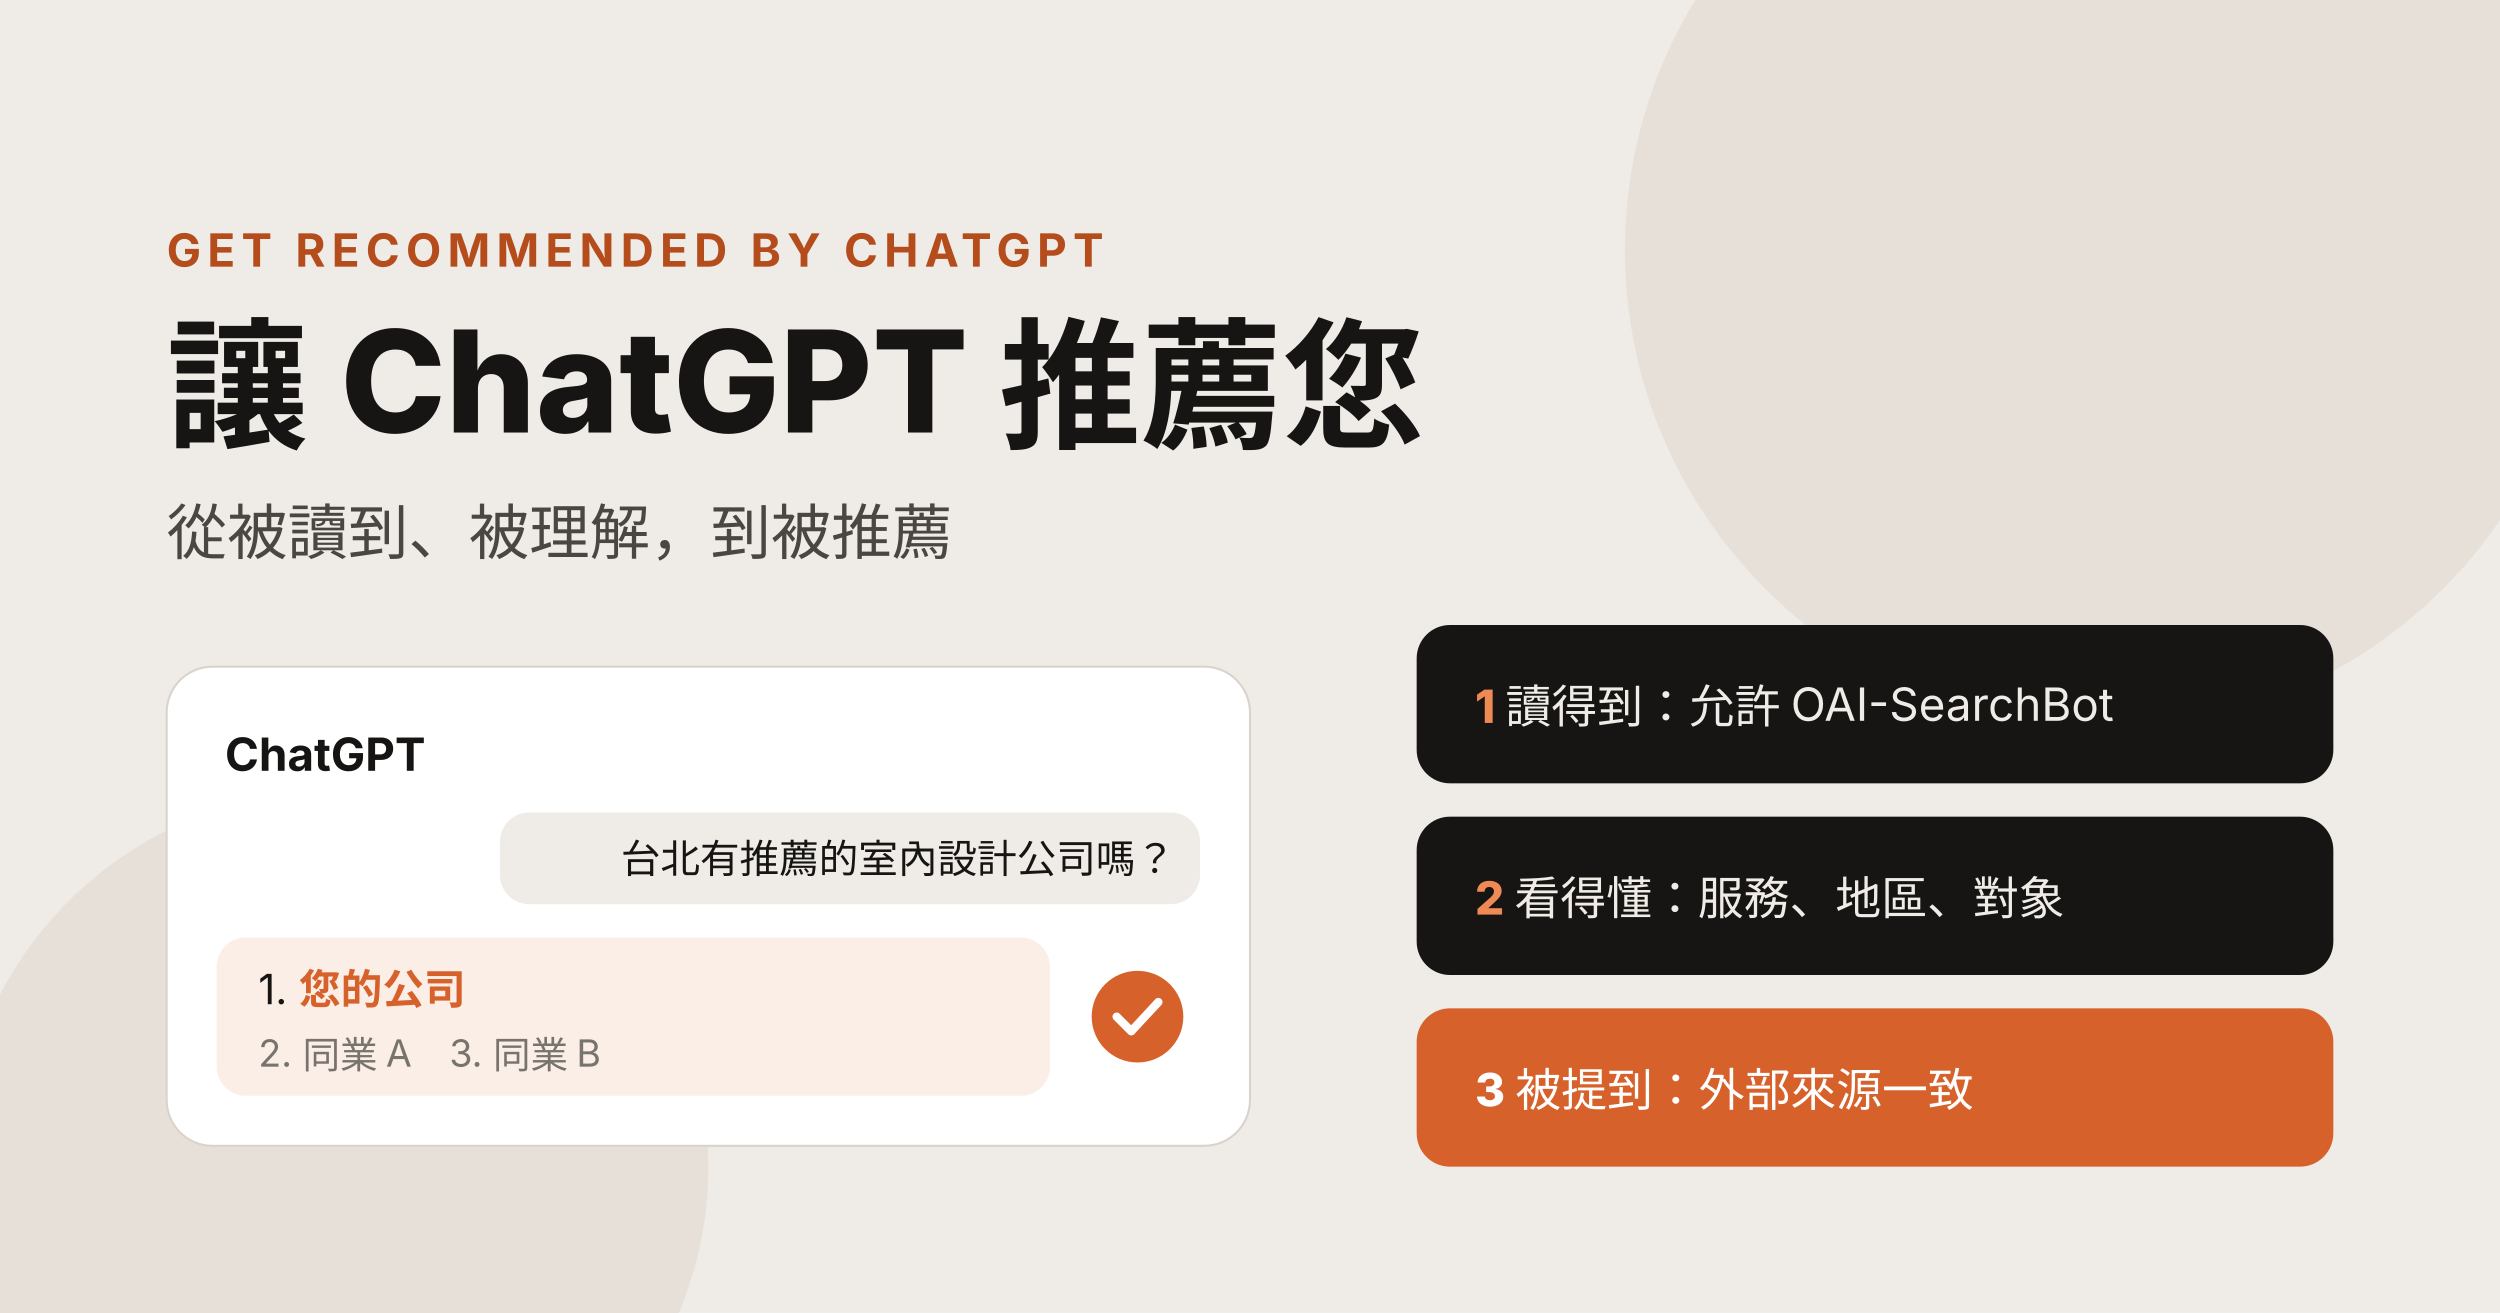
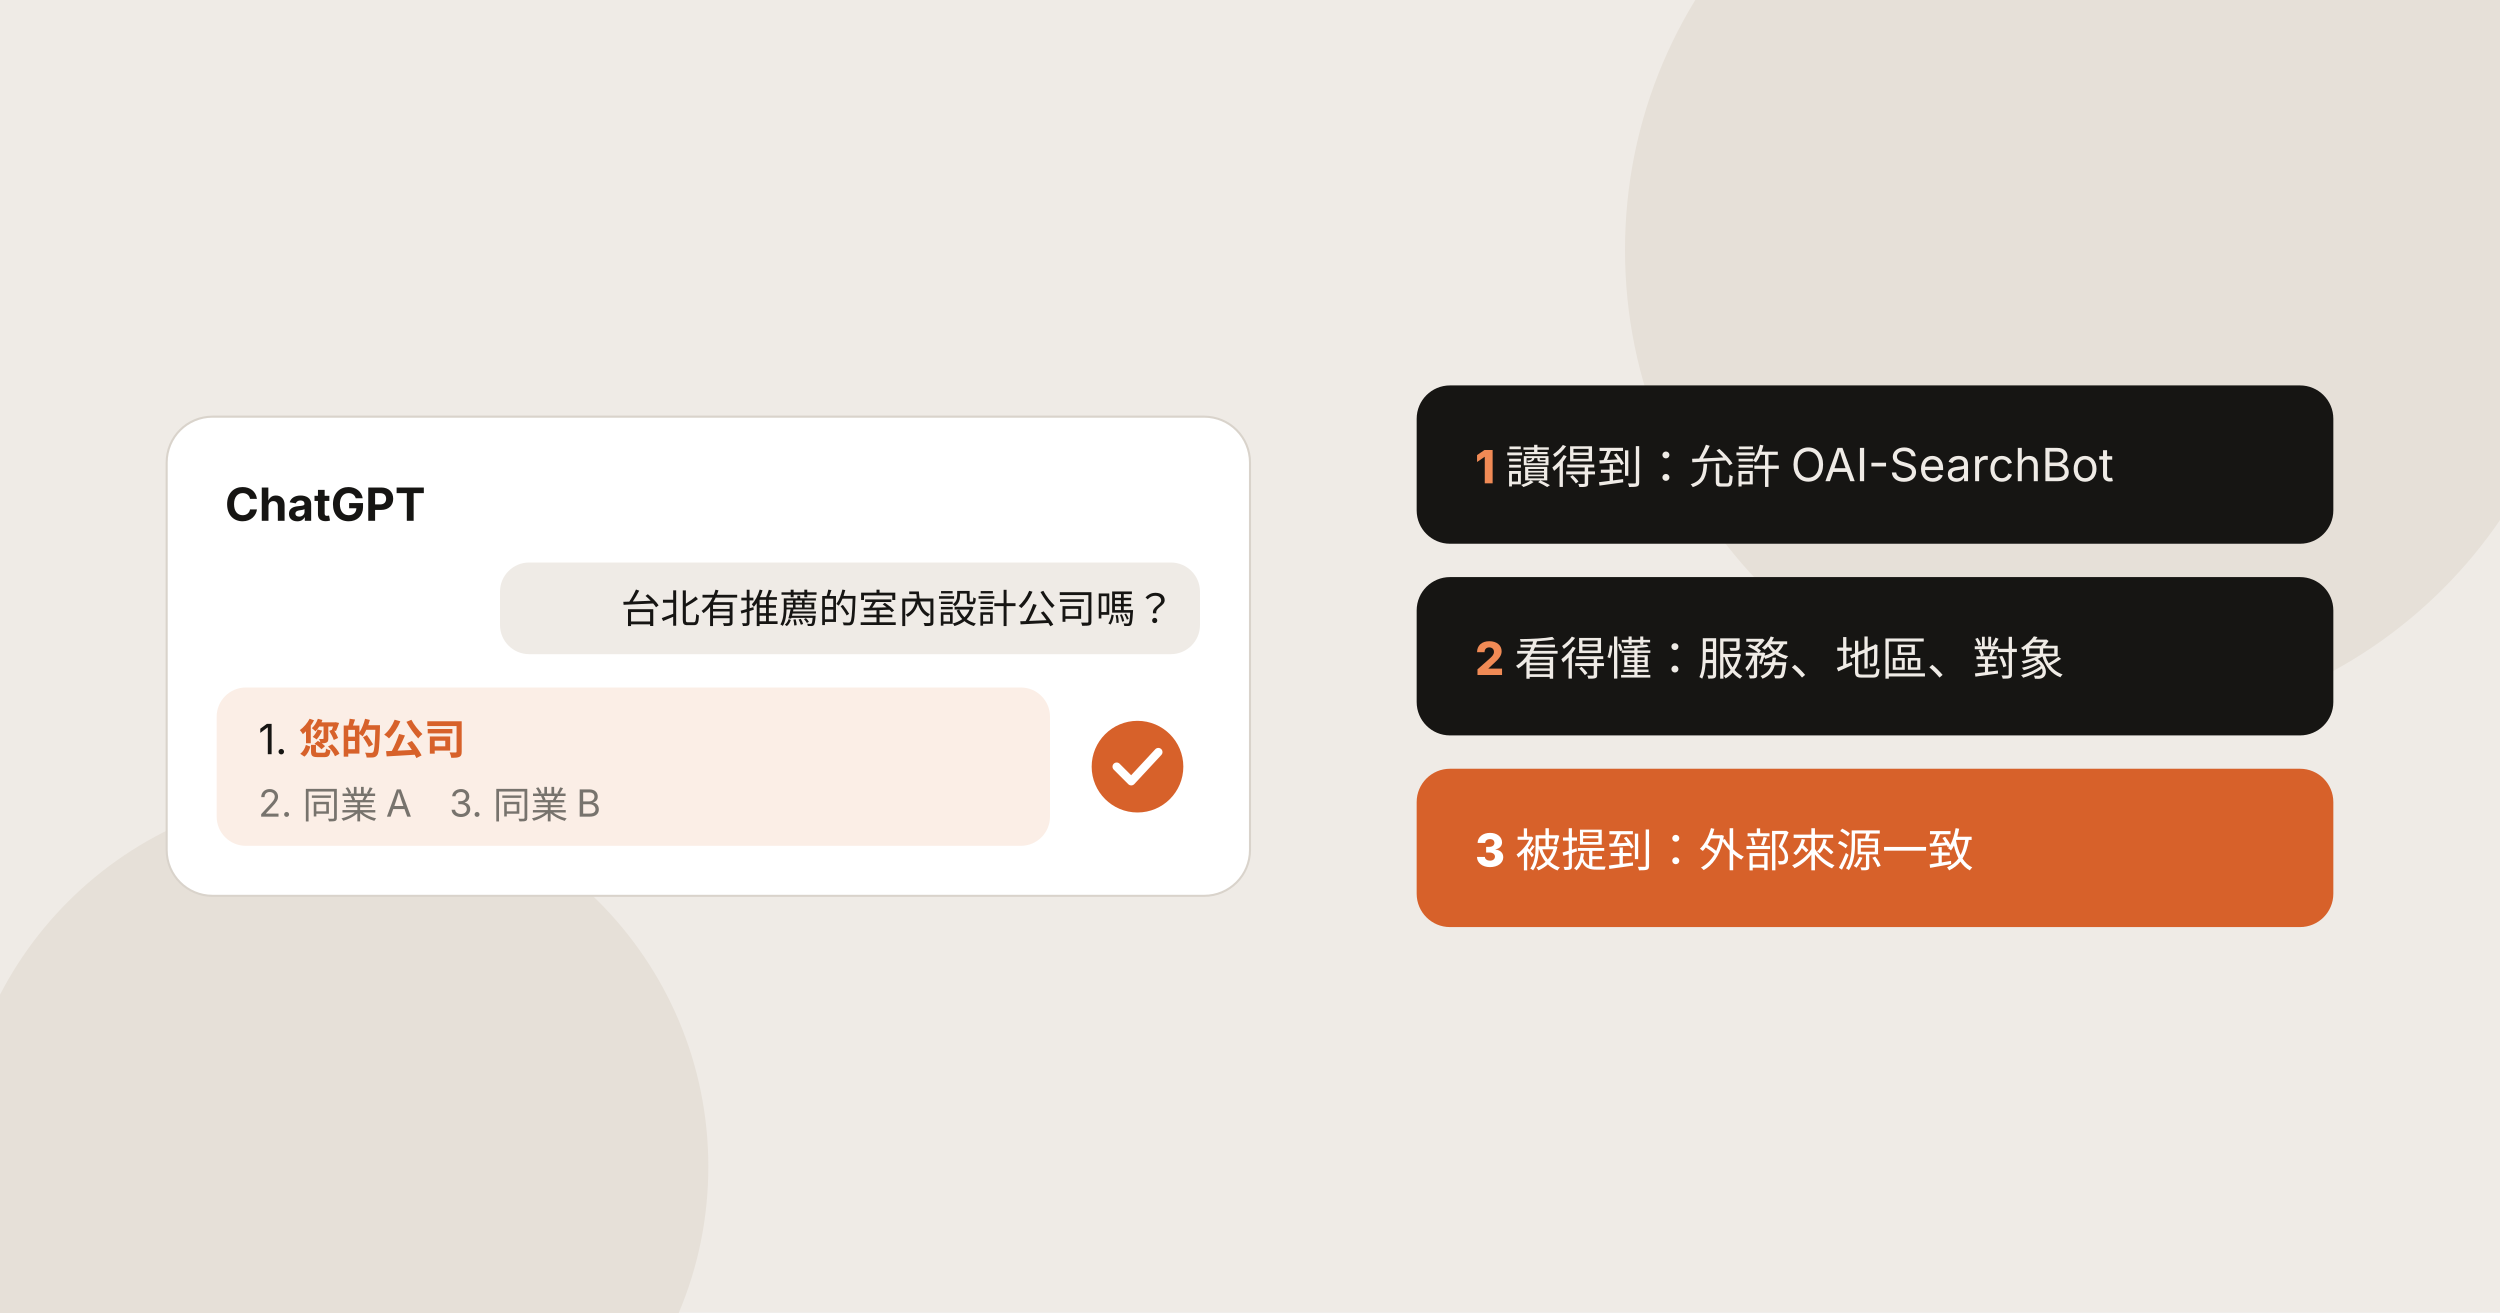
<svg xmlns="http://www.w3.org/2000/svg" viewBox="0 0 1200 630" font-family="Inter, 'PingFang TC', 'Noto Sans TC', sans-serif">
  <rect width="1200" height="630" fill="#efebe6" />
  <circle cx="1010" cy="120" r="230" fill="#e6e0d8" />
  <circle cx="160" cy="560" r="180" fill="#e6e0d8" />
-   <text x="80" y="128" font-size="22" font-weight="700" fill="#b44c1c" letter-spacing="3">GET RECOMMENDED BY CHATGPT</text>
-   <text x="80" y="210" font-size="68" font-weight="800" fill="#161513">讓 ChatGPT 推薦您</text>
-   <text x="80" y="266" font-size="29" fill="#4a4743">從被讀到、被理解，到被推薦</text>
-   <g transform="translate(80 320)">
+   <g transform="translate(80 200)">
    <rect width="520" height="230" rx="22" fill="#fff" stroke="#d9d3cb" />
    <text x="28" y="50" font-size="22" font-weight="700" fill="#161513">ChatGPT</text>
    <rect x="160" y="70" width="336" height="44" rx="14" fill="#efebe6" />
    <text x="484" y="99" font-size="19" fill="#161513" text-anchor="end">台北有推薦的室內設計公司嗎？</text>
    <rect x="24" y="130" width="400" height="76" rx="14" fill="#fbeee6" />
    <text x="44" y="162" font-size="20" fill="#161513">1. <tspan font-weight="800" fill="#d7612a">您的公司</tspan>
    </text>
    <text x="44" y="192" font-size="18" fill="#77736d">2. 同業 A　3. 同業 B</text>
    <circle cx="466" cy="168" r="22" fill="#d7612a" />
    <path d="M456 168 l7 7 13-14" fill="none" stroke="#fff" stroke-width="4" stroke-linecap="round" stroke-linejoin="round" />
  </g>
-   <g transform="translate(680 300)" font-size="22">
+   <g transform="translate(680 185)" font-size="22">
    <rect width="440" height="76" rx="16" fill="#161513" />
    <text x="28" y="47" fill="#efebe6">
      <tspan fill="#f08a55" font-weight="800">1</tspan>  讀得到：允許 OAI-SearchBot</text>
    <rect y="92" width="440" height="76" rx="16" fill="#161513" />
    <text x="28" y="139" fill="#efebe6">
      <tspan fill="#f08a55" font-weight="800">2</tspan>  看得懂：服務、地區、對象</text>
    <rect y="184" width="440" height="76" rx="16" fill="#d7612a" />
    <text x="28" y="231" fill="#fff">
      <tspan font-weight="800">3</tspan>  被提到：外部來源一致</text>
  </g>
</svg>
